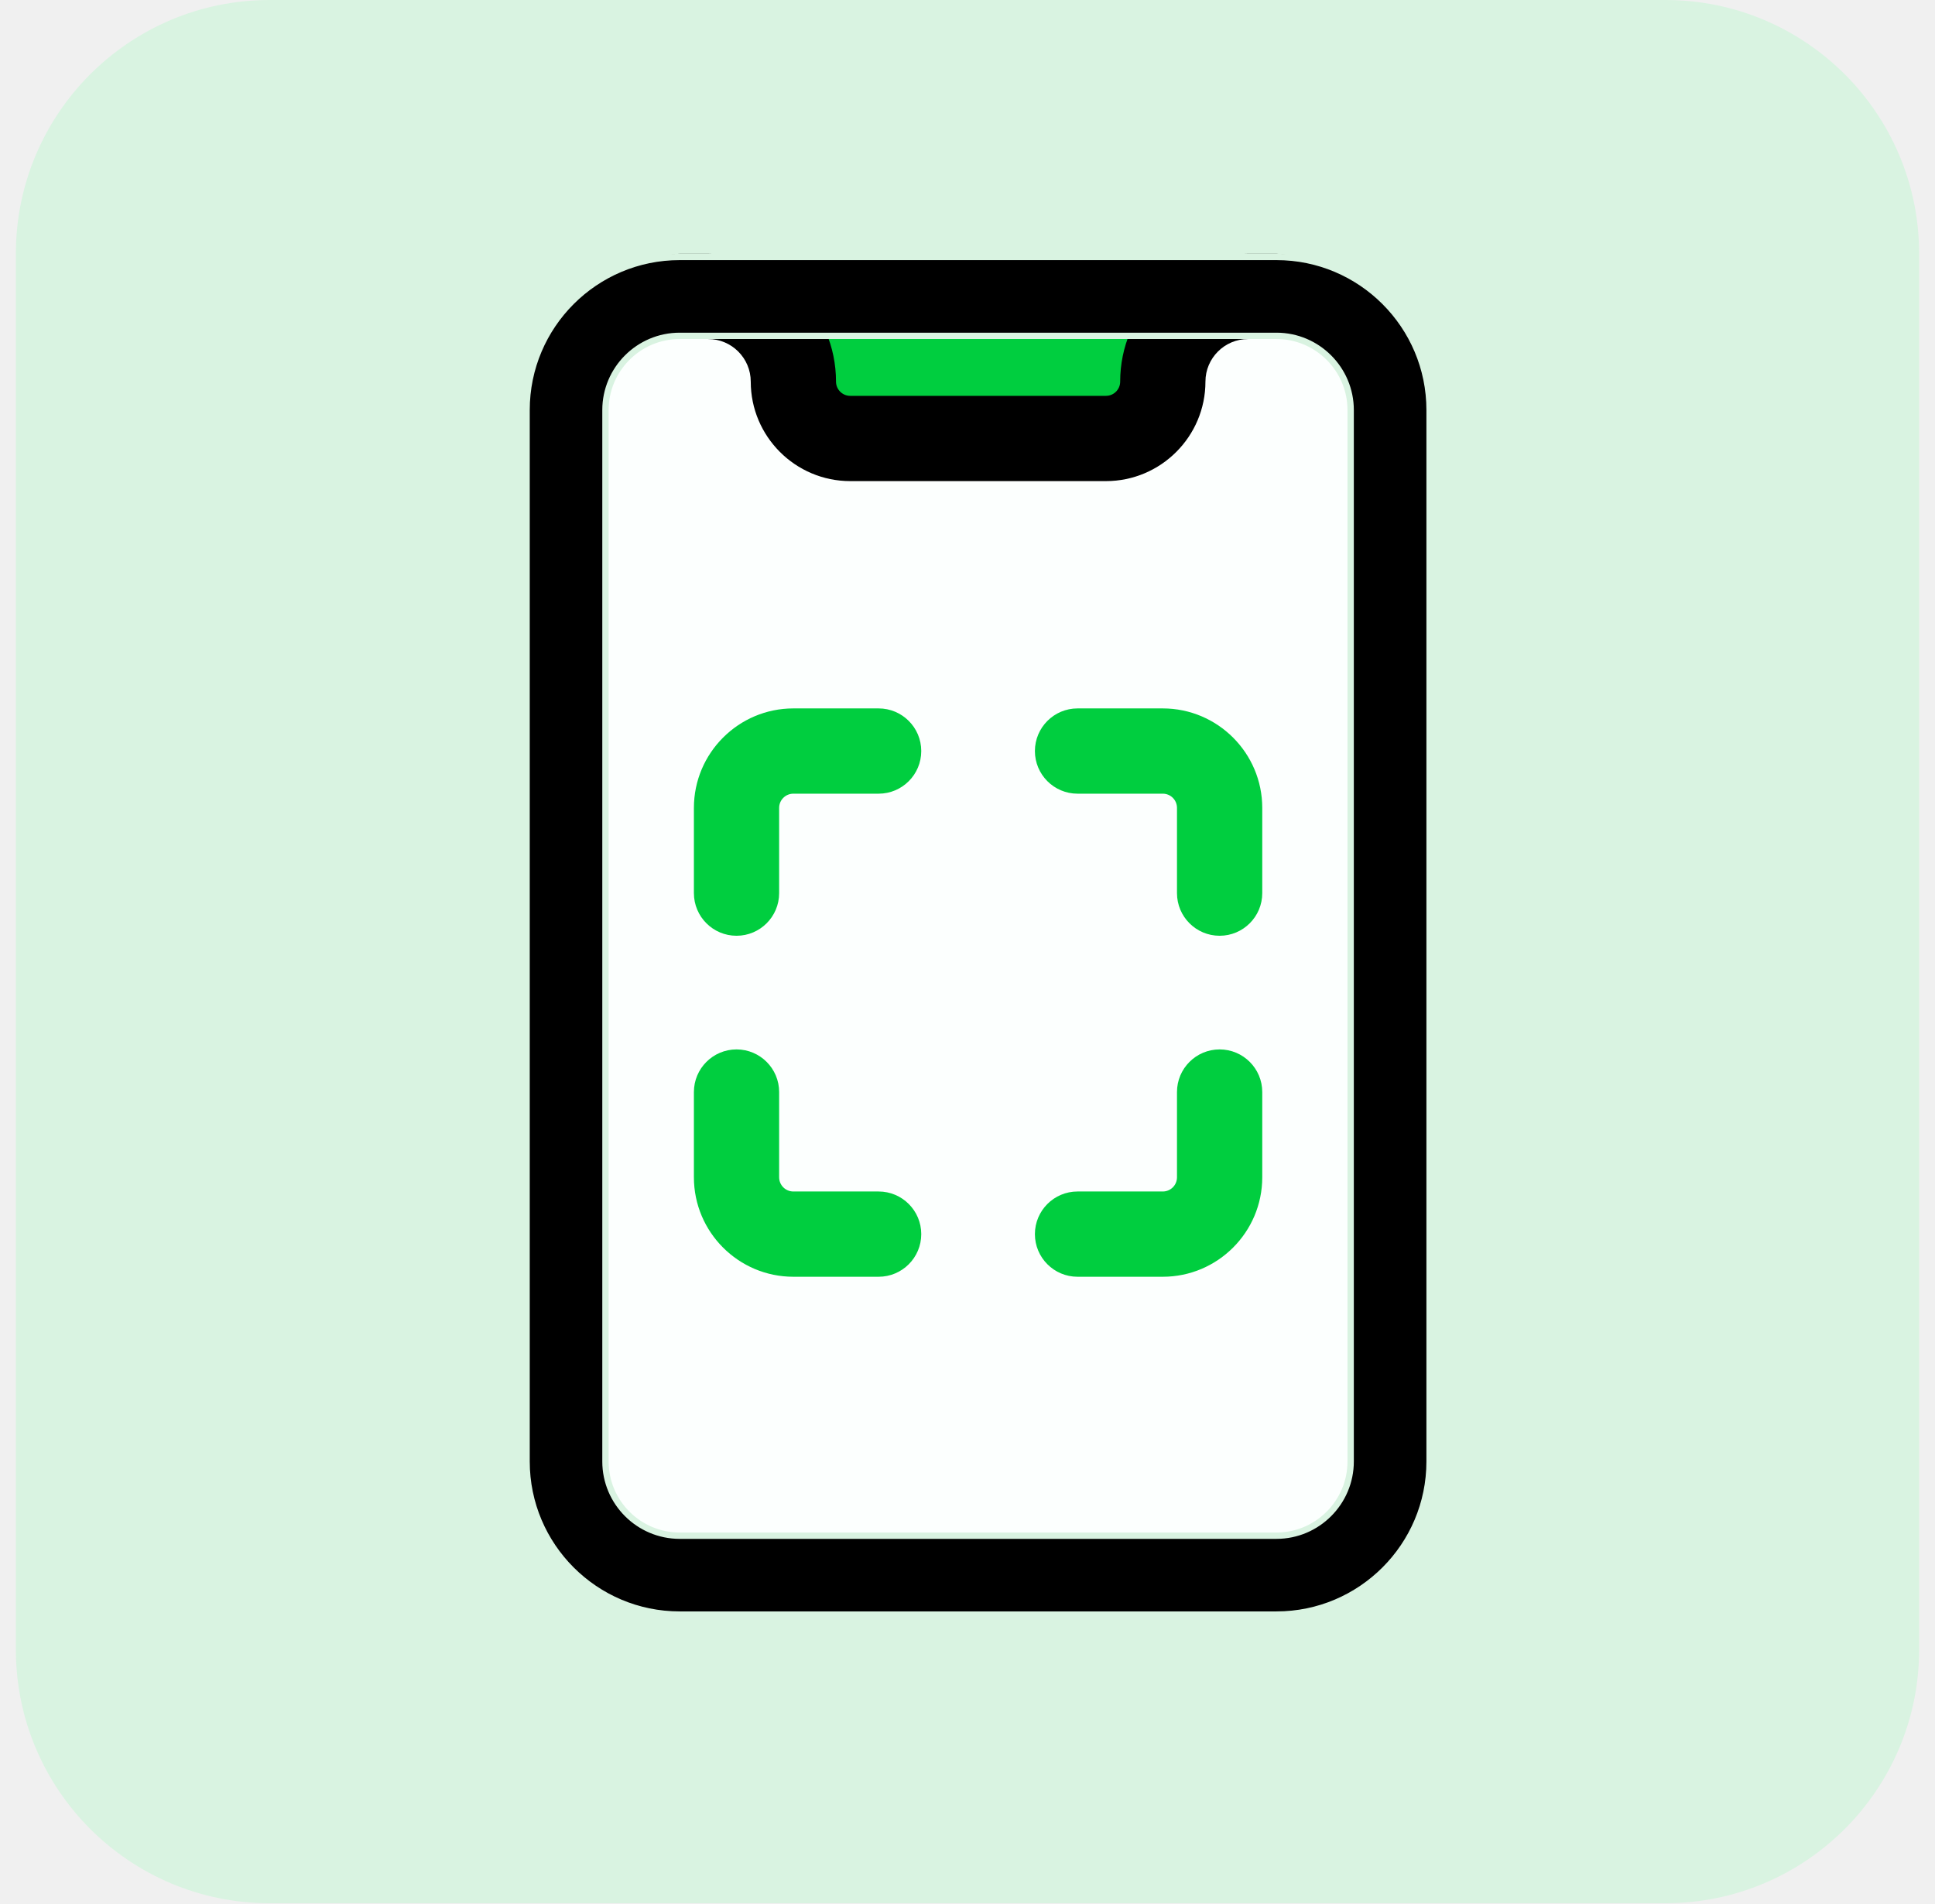
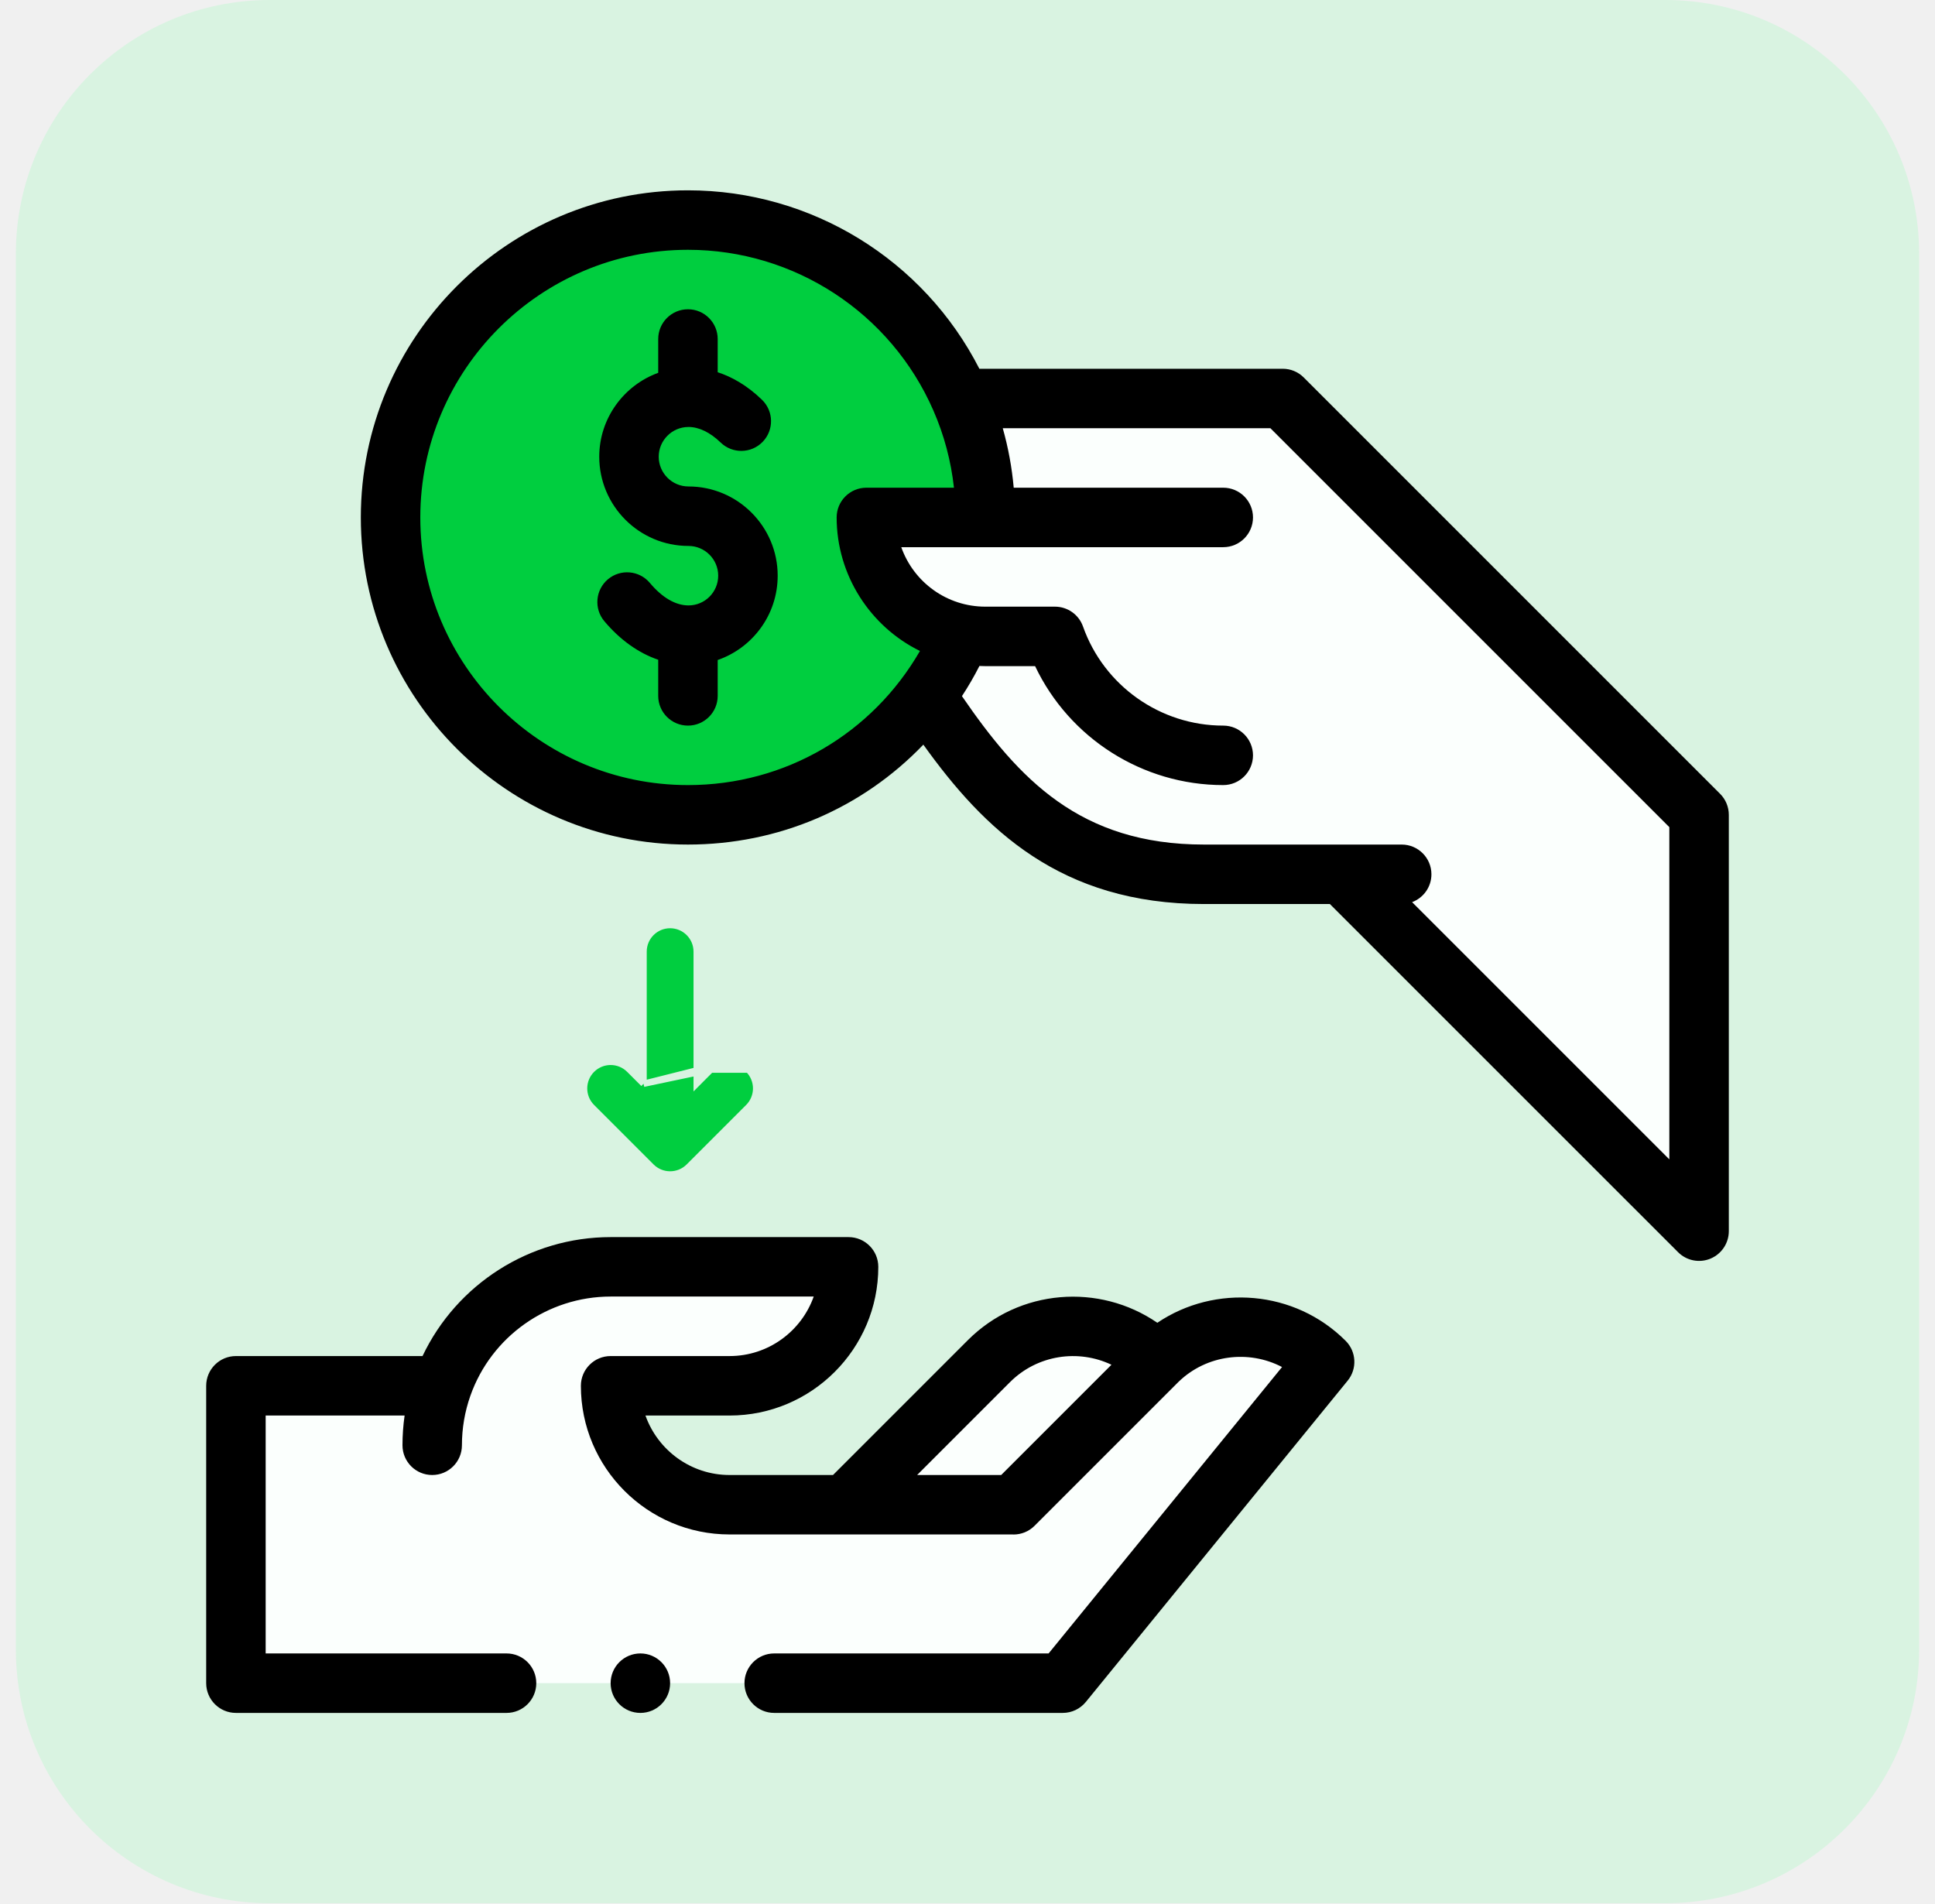
<svg xmlns="http://www.w3.org/2000/svg" width="61" height="60" viewBox="0 0 61 60" fill="none">
  <rect x="0.5" width="60" height="60" rx="8" fill="#D9F3E1" />
-   <rect x="19.009" y="10.15" width="23.65" height="38.7" fill="#FCFFFE" />
-   <rect x="25.459" y="10.15" width="10.75" height="4.3" fill="#00CE3F" />
-   <path d="M23.219 29.5C22.477 29.5 21.875 28.898 21.875 28.156V25.469C21.875 23.74 23.282 22.333 25.01 22.333H27.698C28.44 22.333 29.042 22.935 29.042 23.677C29.042 24.419 28.44 25.021 27.698 25.021H25.01C24.763 25.021 24.562 25.221 24.562 25.469V28.156C24.562 28.898 23.96 29.5 23.219 29.5Z" fill="#00CE3F" />
-   <path d="M38.448 29.5C37.706 29.5 37.104 28.898 37.104 28.156V25.469C37.104 25.221 36.904 25.021 36.656 25.021H33.969C33.227 25.021 32.625 24.419 32.625 23.677C32.625 22.935 33.227 22.333 33.969 22.333H36.656C38.385 22.333 39.792 23.74 39.792 25.469V28.156C39.792 28.898 39.19 29.5 38.448 29.5Z" fill="#00CE3F" />
-   <path d="M27.698 40.25H25.01C23.282 40.25 21.875 38.843 21.875 37.114V34.427C21.875 33.685 22.477 33.083 23.219 33.083C23.96 33.083 24.562 33.685 24.562 34.427V37.114C24.562 37.362 24.763 37.562 25.01 37.562H27.698C28.44 37.562 29.042 38.164 29.042 38.906C29.042 39.648 28.44 40.25 27.698 40.25Z" fill="#00CE3F" />
-   <path d="M36.656 40.25H33.969C33.227 40.25 32.625 39.648 32.625 38.906C32.625 38.164 33.227 37.562 33.969 37.562H36.656C36.904 37.562 37.104 37.362 37.104 37.114V34.427C37.104 33.685 37.706 33.083 38.448 33.083C39.19 33.083 39.792 33.685 39.792 34.427V37.114C39.792 38.843 38.385 40.25 36.656 40.25Z" fill="#00CE3F" />
-   <path d="M34.865 15.167H26.803C25.074 15.167 23.667 13.76 23.667 12.031C23.667 11.291 23.064 10.688 22.324 10.688H21.428C20.686 10.688 20.084 10.085 20.084 9.344C20.084 8.602 20.686 8 21.428 8H22.324C24.545 8 26.355 9.81 26.355 12.031C26.355 12.278 26.555 12.479 26.803 12.479H34.865C35.112 12.479 35.313 12.278 35.313 12.031C35.313 9.81 37.123 8 39.344 8H40.24C40.982 8 41.584 8.602 41.584 9.344C41.584 10.085 40.982 10.688 40.24 10.688H39.344C38.604 10.688 38.001 11.291 38.001 12.031C38.001 13.76 36.594 15.167 34.865 15.167Z" fill="black" />
-   <path d="M40.24 50.9H21.427C18.764 50.9 16.6 48.736 16.6 46.073V12.927C16.6 10.264 18.764 8.1 21.427 8.1H40.24C42.902 8.1 45.067 10.264 45.067 12.927V46.073C45.067 48.736 42.902 50.9 40.24 50.9ZM21.427 10.588C20.137 10.588 19.087 11.637 19.087 12.927V46.073C19.087 47.363 20.137 48.413 21.427 48.413H40.24C41.529 48.413 42.579 47.363 42.579 46.073V12.927C42.579 11.637 41.529 10.588 40.24 10.588H21.427Z" fill="black" stroke="#D9F3E1" stroke-width="0.2" />
+   <g clip-path="url(#clip0_329_592)">
+     <path d="M30.282 12.562C28.836 9.251 25.532 6.938 21.688 6.938C16.51 6.938 12.312 11.135 12.312 16.312C12.312 21.49 16.51 25.688 21.688 25.688C24.754 25.688 27.477 24.215 29.188 21.938L31.062 16.312C31.062 14.979 30.784 13.711 30.282 12.562Z" fill="#00CE3F" />
+     <path d="M31.062 16.312C31.062 14.979 30.784 13.711 30.282 12.562H40.438L53.562 25.688V38.812L42.312 27.562H37.955C33.373 27.562 31.215 24.979 29.188 21.938C29.637 21.339 30.017 20.685 30.314 19.988C28.602 19.641 27.312 18.128 27.312 16.312H31.062Z" fill="#FBFFFD" />
+     <path d="M36.478 42.909C35.013 41.446 32.64 41.446 31.176 42.91L26.649 47.438H23C20.929 47.438 19.25 45.758 19.25 43.688H23C25.071 43.688 26.75 42.008 26.75 39.938H19.25C16.8 39.938 14.717 41.502 13.945 43.688H7.438V53.062H33.503L41.758 42.933C40.301 41.476 37.945 41.468 36.478 42.909Z" fill="#FBFFFD" />
+     <path d="M41.1 11.9C40.925 11.724 40.686 11.625 40.438 11.625H30.874C29.12 8.189 25.58 6 21.688 6C16.001 6 11.375 10.626 11.375 16.312C11.375 21.999 16.001 26.625 21.688 26.625C24.532 26.625 27.174 25.49 29.108 23.475C31.02 26.144 33.431 28.5 37.955 28.5H41.924L52.9 39.475C53.168 39.744 53.571 39.824 53.921 39.679C54.272 39.533 54.5 39.192 54.5 38.812V25.688C54.5 25.439 54.401 25.201 54.225 25.025L41.1 11.9ZM21.688 24.75C17.035 24.75 13.25 20.965 13.25 16.312C13.25 11.66 17.035 7.875 21.688 7.875C25.043 7.875 28.08 9.862 29.423 12.938C29.764 13.717 29.981 14.534 30.073 15.375H27.312C26.795 15.375 26.375 15.795 26.375 16.312C26.375 18.128 27.43 19.75 29.001 20.522C27.499 23.125 24.761 24.75 21.688 24.75ZM52.625 36.549L44.516 28.44C44.871 28.307 45.125 27.965 45.125 27.562C45.125 27.045 44.705 26.625 44.188 26.625H37.955C34.041 26.625 32.116 24.553 30.325 21.946C30.526 21.639 30.71 21.322 30.876 20.995C30.938 20.998 31 21 31.062 21H32.631C33.708 23.268 36.013 24.75 38.562 24.75C39.08 24.75 39.5 24.33 39.5 23.812C39.5 23.295 39.08 22.875 38.562 22.875C36.579 22.875 34.802 21.619 34.141 19.75C34.009 19.375 33.654 19.125 33.257 19.125H31.062C29.855 19.125 28.806 18.36 28.412 17.25H38.562C39.08 17.25 39.5 16.83 39.5 16.312C39.5 15.795 39.08 15.375 38.562 15.375H31.957C31.9 14.738 31.785 14.112 31.612 13.5H40.049L52.625 26.076V36.549Z" fill="black" />
+     <path d="M21.703 15.336C21.187 15.336 20.766 14.915 20.766 14.398C20.766 13.885 21.183 13.465 21.694 13.461C21.696 13.461 21.699 13.46 21.701 13.46C22.035 13.46 22.386 13.63 22.718 13.951C23.09 14.311 23.683 14.301 24.043 13.929C24.403 13.557 24.393 12.963 24.021 12.603C23.541 12.138 23.059 11.876 22.625 11.735V10.688C22.625 10.17 22.205 9.75 21.688 9.75C21.17 9.75 20.75 10.17 20.75 10.688V11.753C19.668 12.146 18.891 13.186 18.891 14.398C18.891 15.949 20.153 17.211 21.703 17.211C22.22 17.211 22.641 17.631 22.641 18.148C22.641 18.669 22.219 19.086 21.705 19.086C21.702 19.086 21.699 19.086 21.696 19.086C21.29 19.082 20.872 18.837 20.487 18.377C20.154 17.98 19.563 17.929 19.166 18.261C18.77 18.594 18.718 19.185 19.05 19.582C19.546 20.173 20.13 20.587 20.75 20.799V21.938C20.75 22.455 21.17 22.875 21.688 22.875C22.205 22.875 22.625 22.455 22.625 21.938V20.807C23.705 20.433 24.516 19.401 24.516 18.148C24.516 16.597 23.254 15.336 21.703 15.336Z" fill="black" />
+     <path d="M20.288 34.166L20.117 33.995L19.842 33.72C19.515 33.393 18.985 33.393 18.658 33.72C18.331 34.047 18.331 34.578 18.658 34.905C18.658 34.905 18.658 34.905 18.658 34.905L20.533 36.78C20.697 36.943 20.91 37.025 21.125 37.025C21.34 37.025 21.554 36.943 21.717 36.78L23.592 34.905C23.919 34.578 23.919 34.047 23.592 33.72C23.592 33.72 23.592 33.72 23.592 33.72M20.288 34.166L22.337 33.65C22.703 33.283 23.297 33.283 23.663 33.65L23.592 33.72M20.288 34.166V33.924V30C20.288 29.538 20.663 29.163 21.125 29.163C21.587 29.163 21.963 29.538 21.963 30V33.924V34.166L22.133 33.995L22.408 33.72M20.288 34.166L22.408 33.72M23.592 33.72C23.265 33.393 22.735 33.393 22.408 33.72C22.408 33.72 22.408 33.72 22.408 33.72C22.408 33.72 22.408 33.72 22.408 33.72M23.592 33.72L22.408 33.72" fill="#00CE3F" stroke="#D9F3E1" stroke-width="0.2" />
+     <path d="M20.188 54C20.705 54 21.125 53.58 21.125 53.062C21.125 52.545 20.705 52.125 20.188 52.125C19.67 52.125 19.25 52.545 19.25 53.062C19.25 53.58 19.67 54 20.188 54Z" fill="black" />
+     <path d="M13.32 42.75H7.438C6.92 42.75 6.5 43.17 6.5 43.688V53.062C6.5 53.58 6.92 54 7.438 54H15.969C16.486 54 16.906 53.58 16.906 53.062C16.906 52.545 16.486 52.125 15.969 52.125H8.375V44.624H12.755C12.711 44.934 12.688 45.247 12.688 45.562C12.688 46.08 13.107 46.5 13.625 46.5C14.143 46.5 14.562 46.08 14.562 45.562C14.562 45.026 14.652 44.5 14.829 44C15.489 42.131 17.266 40.875 19.25 40.874H25.652C25.265 41.966 24.222 42.75 23 42.75H19.25C18.732 42.75 18.312 43.17 18.312 43.688C18.312 46.272 20.415 48.375 23 48.374H31.932C31.939 48.375 31.945 48.376 31.951 48.376C32.191 48.376 32.431 48.284 32.614 48.101L37.142 43.573C37.146 43.57 37.149 43.565 37.153 43.562C38.042 42.702 39.369 42.548 40.416 43.096L33.057 52.125H24.406C23.889 52.125 23.469 52.545 23.469 53.062C23.469 53.58 23.889 54 24.406 54H33.503C33.785 54 34.051 53.873 34.23 53.655L42.485 43.525C42.789 43.152 42.761 42.61 42.421 42.27C40.815 40.664 38.305 40.473 36.484 41.701C34.658 40.445 32.134 40.626 30.513 42.247L26.26 46.5H23C21.778 46.5 20.735 45.716 20.348 44.625H23C25.585 44.625 27.688 42.522 27.688 39.938C27.688 39.42 27.268 39 26.75 39H19.25C16.701 39 14.397 40.482 13.32 42.75ZM31.839 43.573C32.702 42.71 33.993 42.526 35.038 43.024L31.562 46.5H28.912L31.839 43.573Z" fill="black" />
+   </g>
+   <defs>
+     <clipPath id="clip0_329_592">
+       <rect width="48" height="48" fill="white" transform="translate(6.5 6)" />
+     </clipPath>
+   </defs>
</svg>
